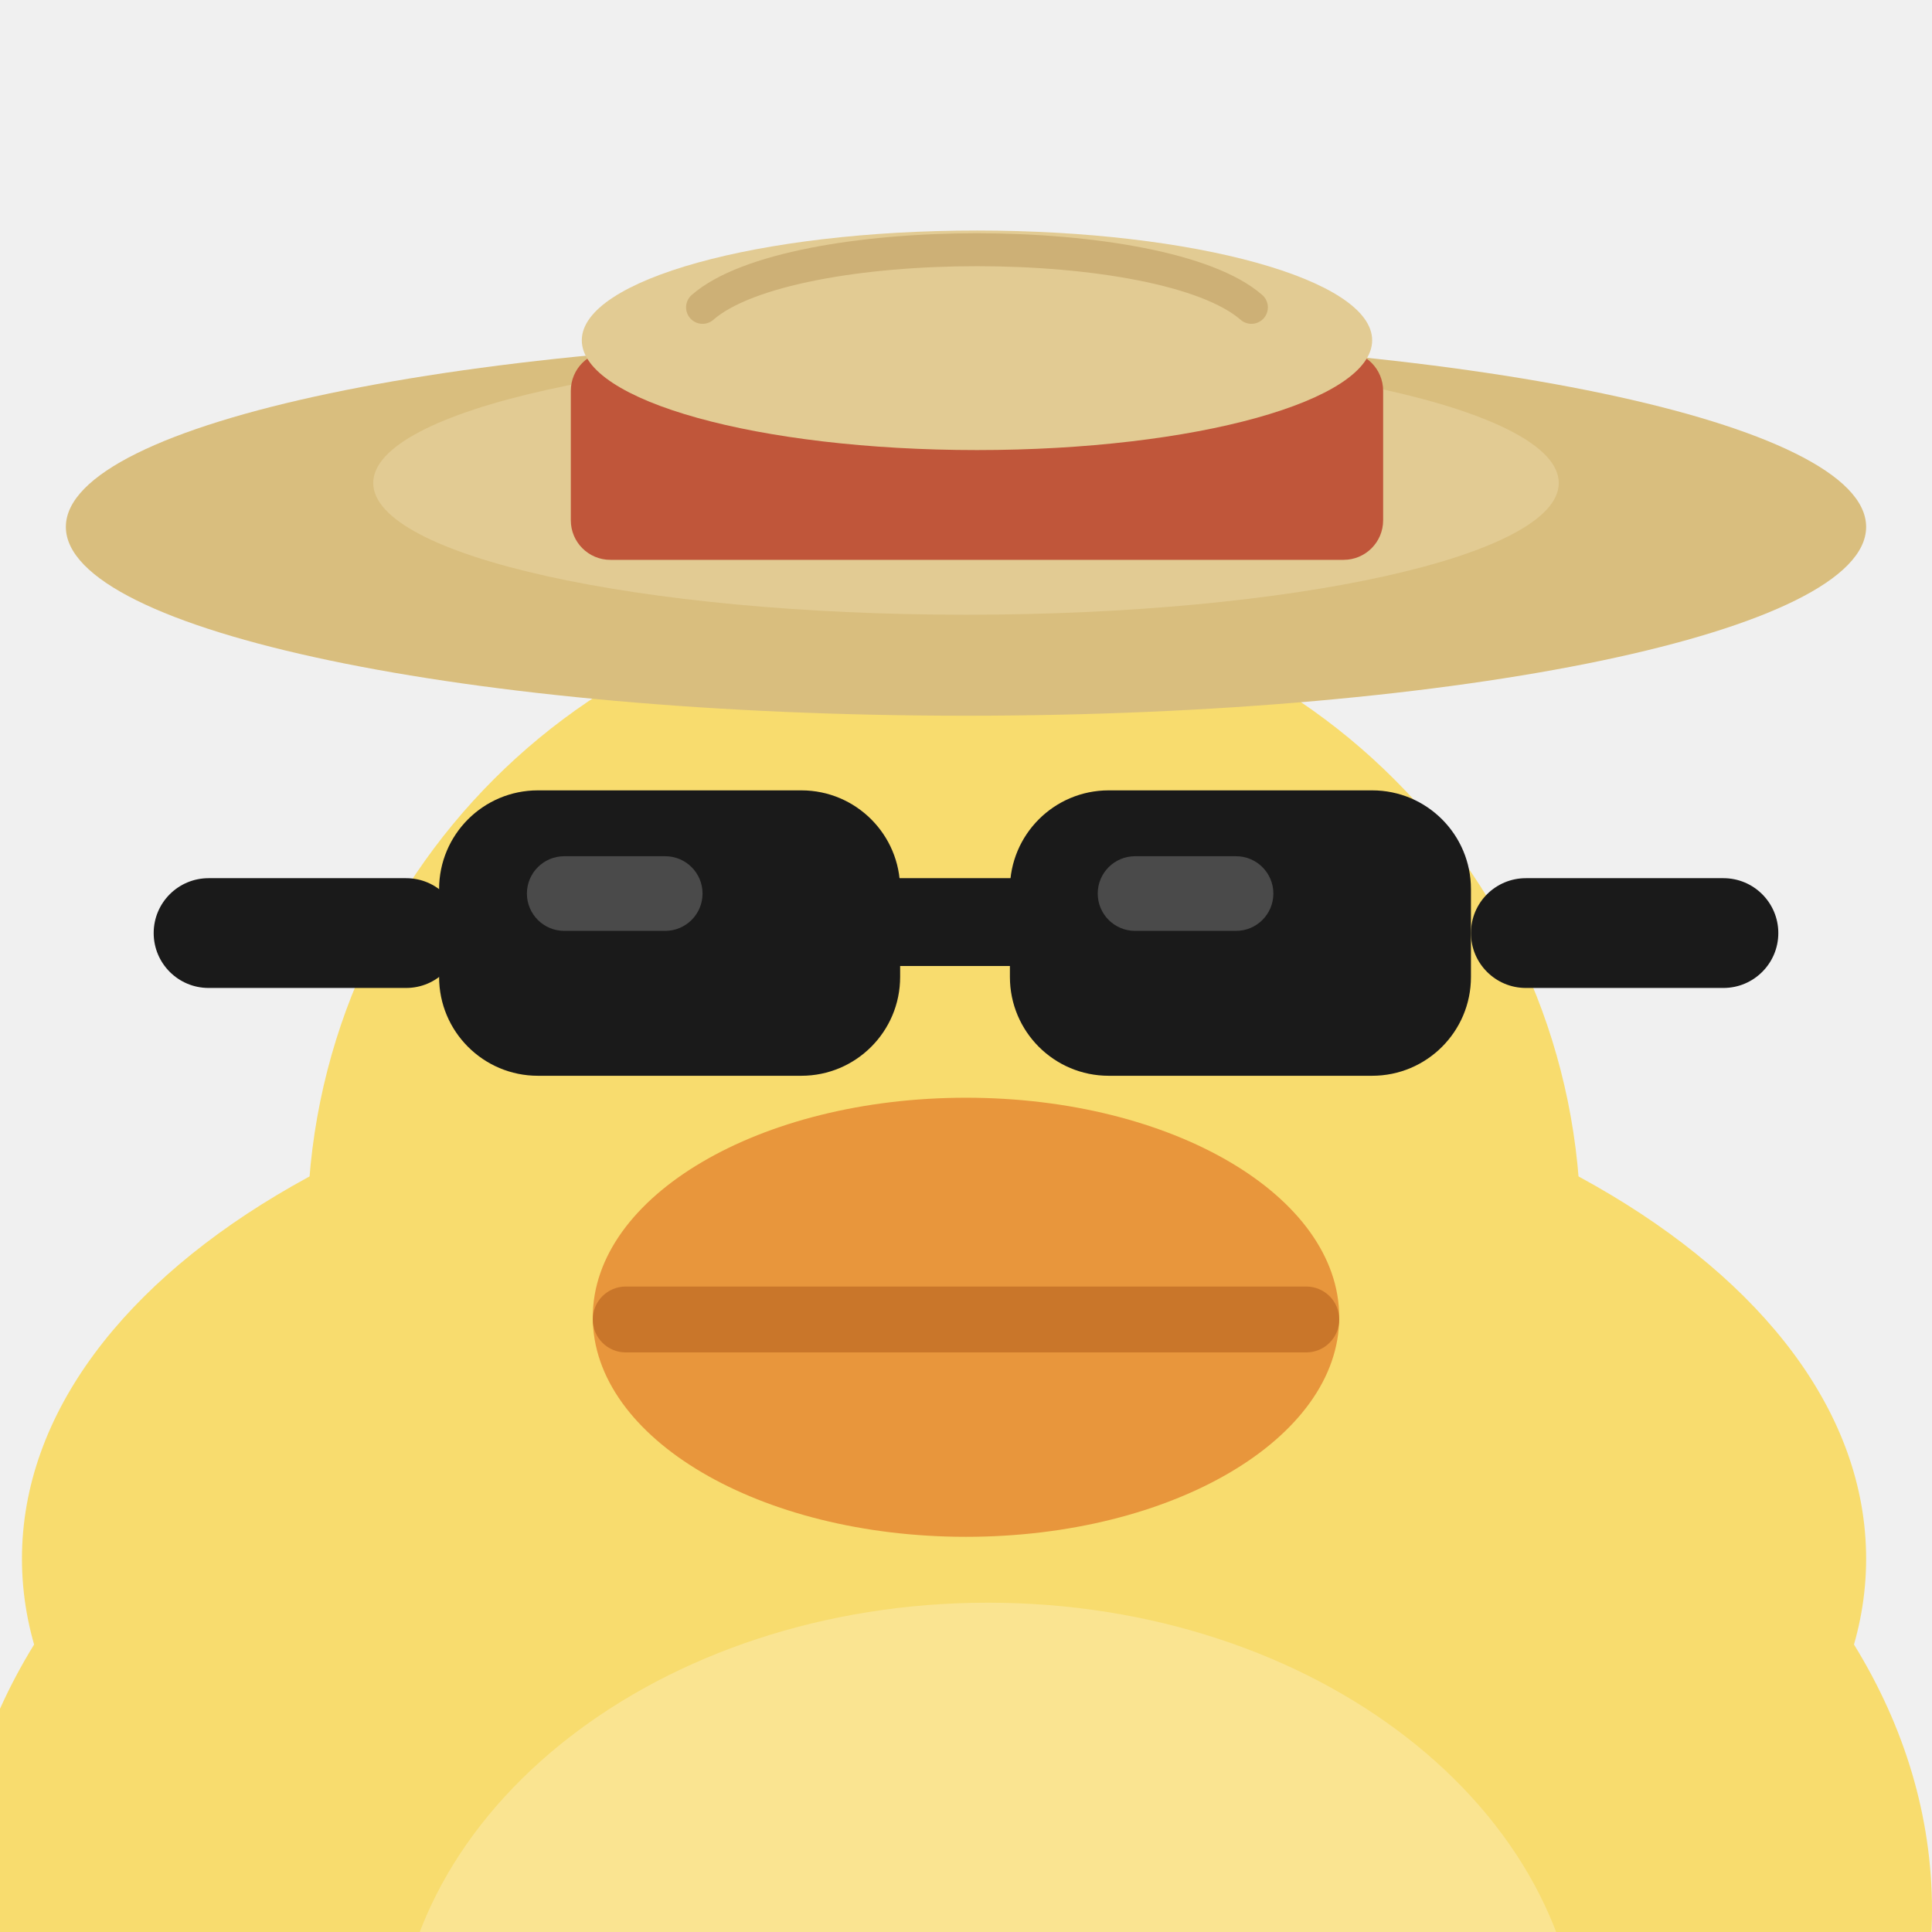
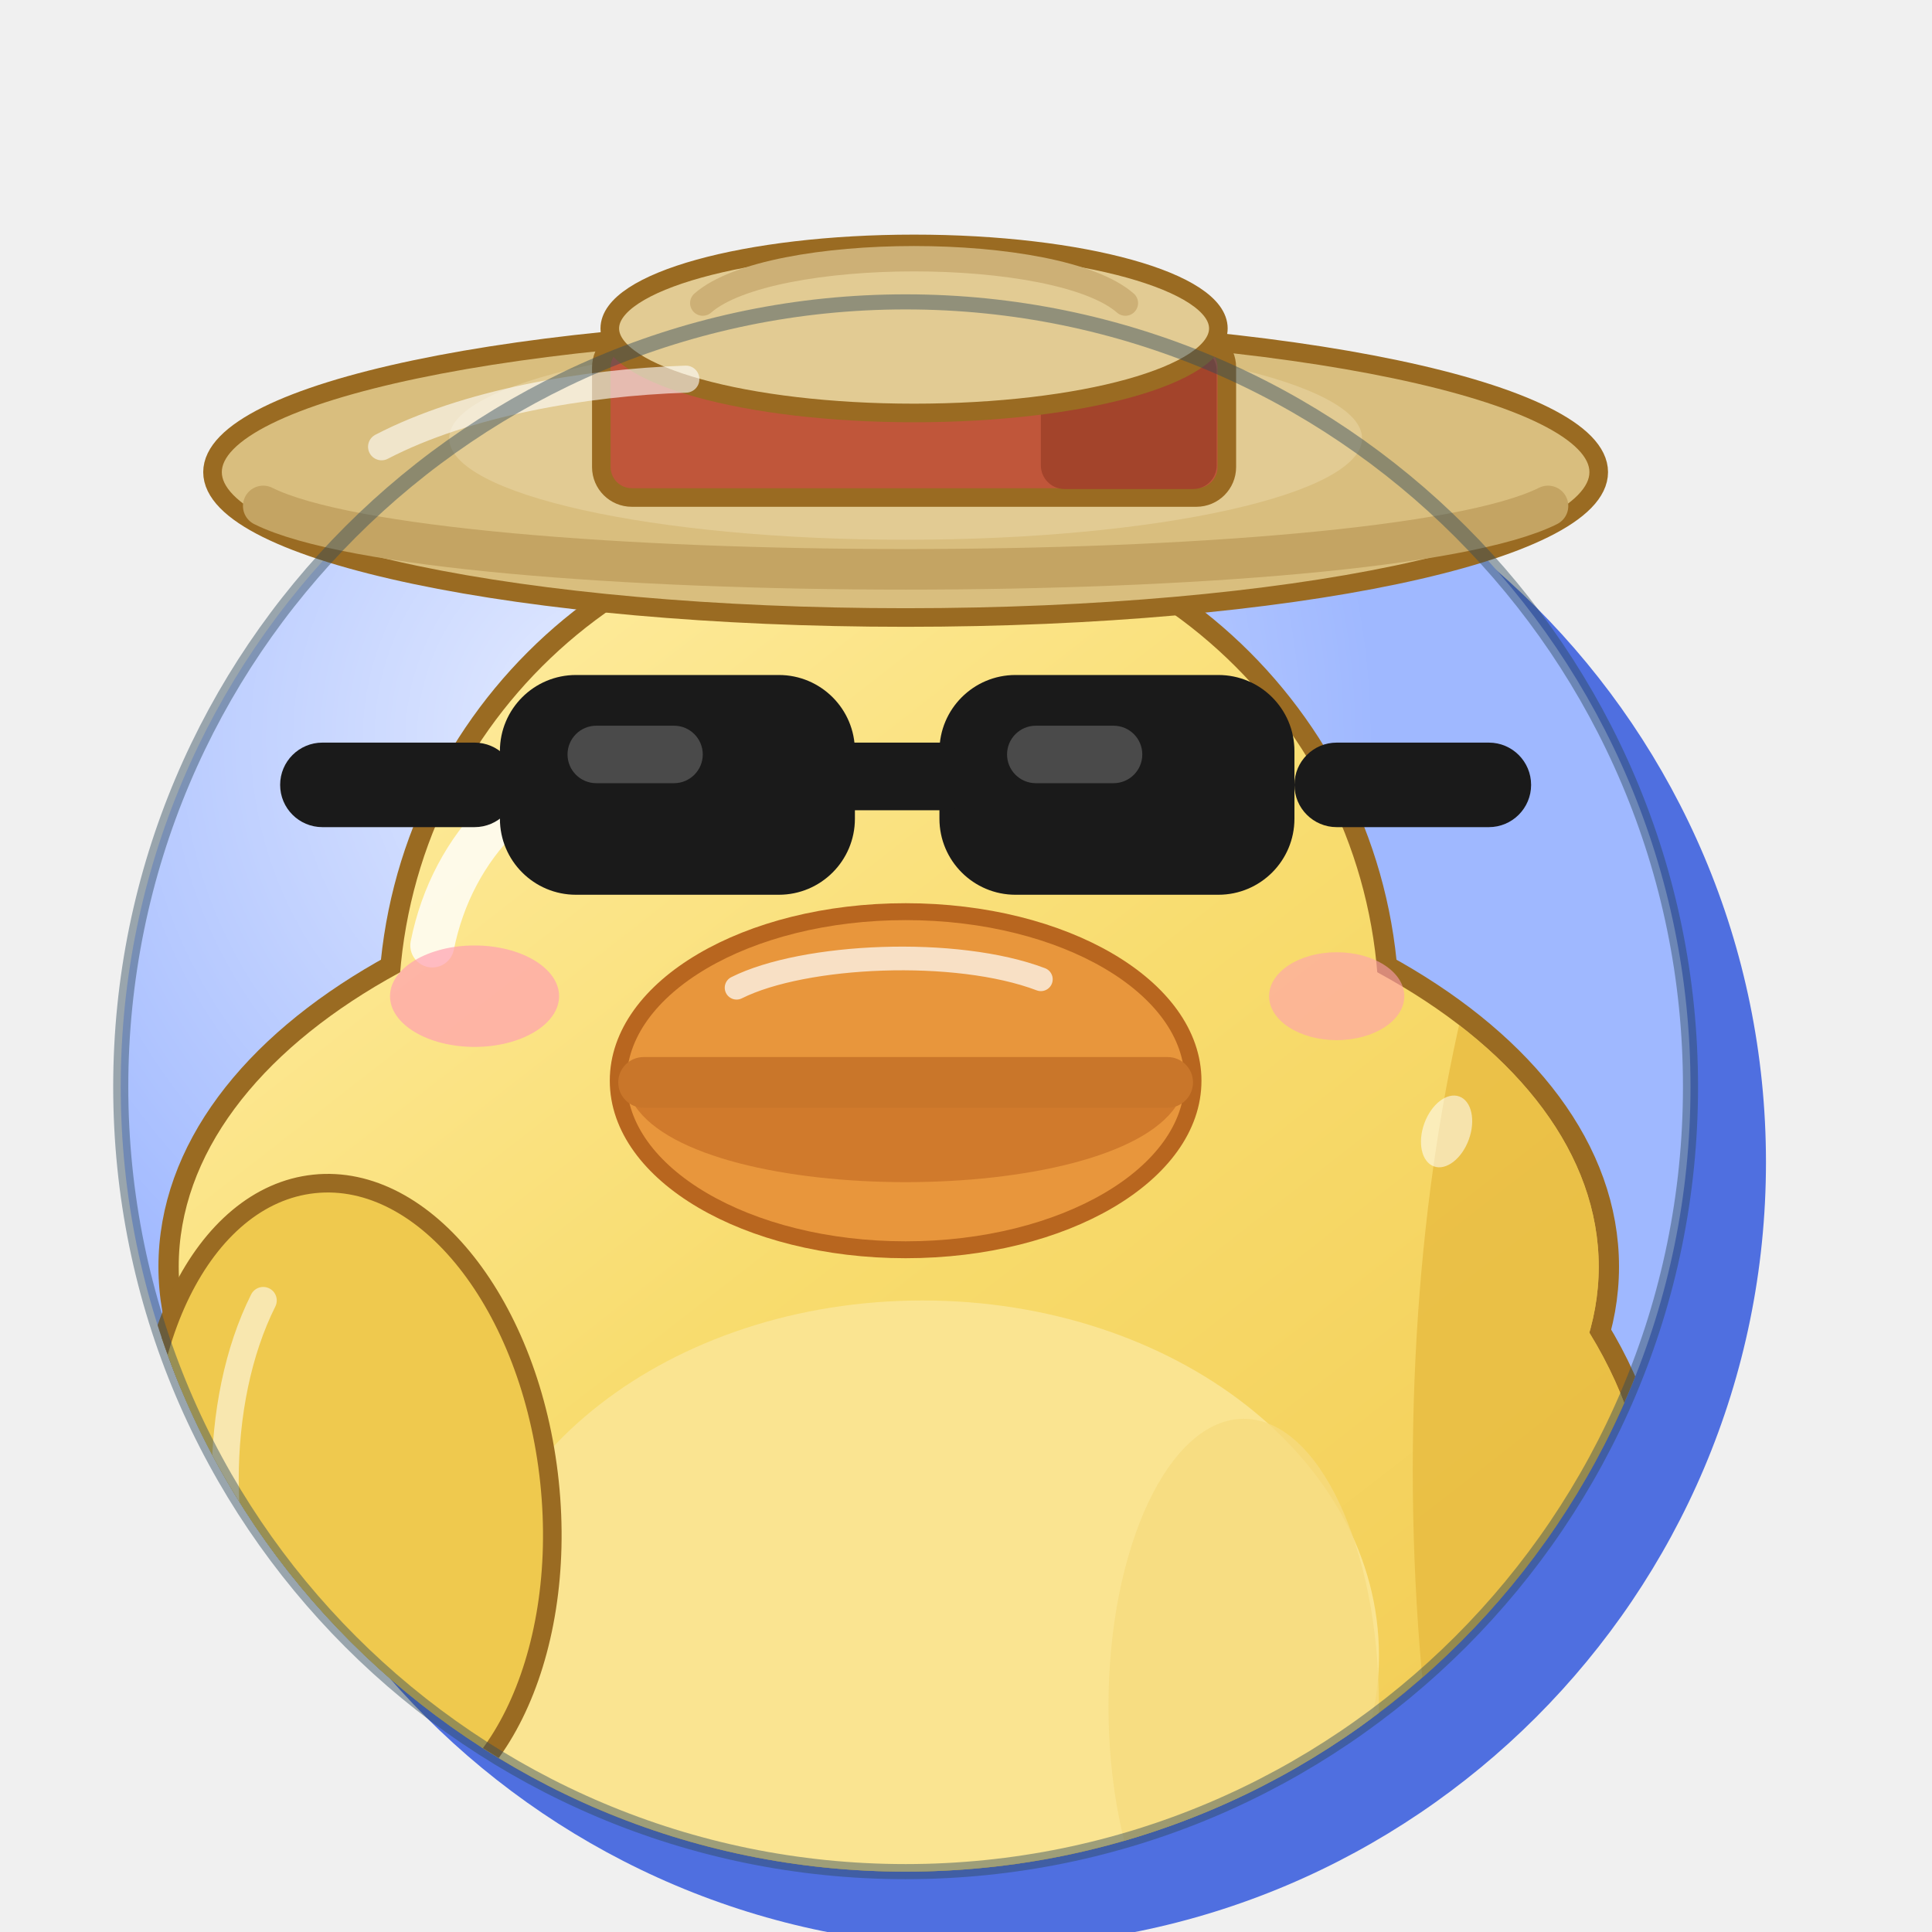
- <svg xmlns="http://www.w3.org/2000/svg" viewBox="20 3 88 88">
-   <ellipse cx="63" cy="90" rx="45" ry="31" fill="#F8DC6E" />
-   <circle cx="63" cy="59" r="29" fill="#F8DC6E" />
-   <ellipse cx="63" cy="74" rx="42" ry="24" fill="#F8DC6E" />
-   <ellipse cx="65" cy="97" rx="27" ry="21" fill="#FAE491" />
-   <ellipse cx="64" cy="63" rx="17" ry="10" fill="#E8963C" />
-   <rect x="47" y="61.6" width="34" height="3" rx="1.5" fill="#C9762A" />
-   <rect x="27" y="43" width="14" height="5" rx="2.5" fill="#1A1A1A" />
-   <rect x="87" y="43" width="14" height="5" rx="2.5" fill="#1A1A1A" />
-   <rect x="40" y="39" width="21" height="13" rx="4.5" fill="#1A1A1A" />
-   <rect x="66" y="39" width="21" height="13" rx="4.5" fill="#1A1A1A" />
-   <rect x="59" y="43" width="9" height="4" rx="1.6" fill="#1A1A1A" />
-   <rect x="44" y="42" width="8" height="3.4" rx="1.7" fill="#4A4A4A" />
-   <rect x="70" y="42" width="8" height="3.4" rx="1.7" fill="#4A4A4A" />
-   <ellipse cx="64" cy="27" rx="41" ry="8.6" fill="#D9BE7E" />
-   <ellipse cx="64" cy="25" rx="27" ry="6" fill="#E2CB93" />
-   <path d="M47 24.5c4-7 30-7 34 0" stroke="#CDB076" stroke-width="1.7" fill="none" stroke-linecap="round" />
-   <rect x="46" y="19" width="37" height="9.5" rx="1.8" fill="#C0563A" />
-   <ellipse cx="64.5" cy="18.5" rx="18" ry="5" fill="#E2CB93" />
-   <path d="M52 17c4-3.5 21-3.5 25 0" stroke="#CDB076" stroke-width="1.5" fill="none" stroke-linecap="round" />
+ <svg xmlns="http://www.w3.org/2000/svg" viewBox="12 4 128 128">
+   <defs>
+     <clipPath id="fc">
+       <circle cx="72" cy="76" r="52" />
+       <rect x="0" y="-20" width="160" height="76" />
+     </clipPath>
+     <radialGradient id="fh" cx=".33" cy=".28" r=".85">
+       <stop offset="0" stop-color="#fff" stop-opacity=".75" />
+       <stop offset=".55" stop-color="#fff" stop-opacity="0" />
+     </radialGradient>
+   </defs>
+   <circle cx="77" cy="81" r="52" fill="#4f6fe0" />
+   <circle cx="72" cy="76" r="52" fill="#9fb8ff" />
+   <circle cx="72" cy="76" r="52" fill="url(#fh)" />
+   <g clip-path="url(#fc)">
+     <g transform="translate(72 14) scale(1.12) translate(-64 -8)">
+       <ellipse cx="49" cy="124" rx="11" ry="6" fill="#E8933A" transform="rotate(-8 49 124)" stroke="#b8661f" stroke-width="1" />
+       <ellipse cx="77" cy="124" rx="11" ry="6" fill="#E8933A" transform="rotate(8 77 124)" stroke="#b8661f" stroke-width="1" />
+       <defs>
+         <linearGradient id="_r_0_g" gradientUnits="userSpaceOnUse" x1="30" y1="30" x2="100" y2="120">
+           <stop offset="0" stop-color="#FFEEA6" />
+           <stop offset=".45" stop-color="#F8DC6E" />
+           <stop offset="1" stop-color="#F1C94F" />
+         </linearGradient>
+         <clipPath id="_r_0_c">
+           <ellipse cx="63" cy="90" rx="45" ry="31" />
+           <circle cx="63" cy="59" r="29" />
+           <ellipse cx="63" cy="74" rx="42" ry="24" />
+         </clipPath>
+       </defs>
+       <ellipse cx="63" cy="90" rx="45" ry="31" fill="#9a6b22" stroke="#9a6b22" stroke-width="2.4" />
+       <circle cx="63" cy="59" r="29" fill="#9a6b22" stroke="#9a6b22" stroke-width="2.4" />
+       <ellipse cx="63" cy="74" rx="42" ry="24" fill="#9a6b22" stroke="#9a6b22" stroke-width="2.4" />
+       <ellipse cx="63" cy="90" rx="45" ry="31" fill="url(#_r_0_g)" />
+       <circle cx="63" cy="59" r="29" fill="url(#_r_0_g)" />
+       <ellipse cx="63" cy="74" rx="42" ry="24" fill="url(#_r_0_g)" />
+       <g clip-path="url(#_r_0_c)">
+         <ellipse cx="114" cy="86" rx="20" ry="52" fill="#E7B93E" opacity=".75" />
+         <ellipse cx="63" cy="128" rx="52" ry="12" fill="#E7B93E" opacity=".6" />
+         <ellipse cx="65" cy="97" rx="27" ry="21" fill="#FAE491" />
+         <ellipse cx="84" cy="100" rx="8" ry="17" fill="#F6DB7E" opacity=".8" />
+       </g>
+       <path d="M36 55c.6-3 2-5.6 4-7.6" stroke="#fff" stroke-width="2.6" opacity=".8" fill="none" stroke-linecap="round" />
+       <ellipse cx="96" cy="66" rx="1.4" ry="2.2" fill="#fff" opacity=".55" transform="rotate(20 96 66)" />
+       <ellipse cx="31" cy="88" rx="12" ry="19" fill="#EFC94E" transform="rotate(-6 31 88)" stroke="#9a6b22" stroke-width="1.1" stroke-linejoin="round" stroke-linecap="round" />
+       <path d="M26 76c-3 6-3 15 0 22" stroke="#fff" stroke-width="1.6" opacity=".55" fill="none" stroke-linecap="round" />
+       <ellipse cx="38.5" cy="58" rx="5" ry="3" fill="#ff9fb0" opacity=".7" />
+       <ellipse cx="89.5" cy="58" rx="4" ry="2.6" fill="#ff9fb0" opacity=".6" />
+       <ellipse cx="64" cy="63" rx="17" ry="10" fill="#E8963C" stroke="#b8661f" stroke-width="1" />
+       <path d="M48 64.5c4 6 28 6 32 0" fill="#d07a2c" />
+       <rect x="47" y="61.6" width="34" height="3" rx="1.5" fill="#C9762A" />
+       <path d="M54 57.5c4-2 13-2.4 18-.5" stroke="#fff" stroke-width="1.4" opacity=".7" fill="none" stroke-linecap="round" />
+       <rect x="27" y="43" width="14" height="5" rx="2.5" fill="#1A1A1A" />
+       <rect x="87" y="43" width="14" height="5" rx="2.5" fill="#1A1A1A" />
+       <rect x="40" y="39" width="21" height="13" rx="4.5" fill="#1A1A1A" />
+       <rect x="66" y="39" width="21" height="13" rx="4.5" fill="#1A1A1A" />
+       <rect x="59" y="43" width="9" height="4" rx="1.6" fill="#1A1A1A" />
+       <rect x="44" y="42" width="8" height="3.4" rx="1.7" fill="#4A4A4A" />
+       <rect x="70" y="42" width="8" height="3.4" rx="1.7" fill="#4A4A4A" />
+       <ellipse cx="64" cy="27" rx="41" ry="8.6" fill="#D9BE7E" stroke="#9a6b22" stroke-width="1.1" stroke-linejoin="round" stroke-linecap="round" />
+       <path d="M26 29c10 5 66 5 76 0" stroke="#c4a463" stroke-width="2.4" fill="none" stroke-linecap="round" />
+       <ellipse cx="64" cy="25" rx="27" ry="6" fill="#E2CB93" />
+       <path d="M47 24.5c4-7 30-7 34 0" stroke="#CDB076" stroke-width="1.7" fill="none" stroke-linecap="round" />
+       <rect x="46" y="19" width="37" height="9.5" rx="1.8" fill="#C0563A" stroke="#9a6b22" stroke-width="1.1" stroke-linejoin="round" stroke-linecap="round" />
+       <rect x="72" y="19.6" width="10.4" height="8.4" rx="1.4" fill="#a3442b" />
+       <ellipse cx="64.5" cy="18.5" rx="18" ry="5" fill="#E2CB93" stroke="#9a6b22" stroke-width="1.1" stroke-linejoin="round" stroke-linecap="round" />
+       <path d="M52 17c4-3.5 21-3.5 25 0" stroke="#CDB076" stroke-width="1.5" fill="none" stroke-linecap="round" />
+       <path d="M33 25.5c5-2.6 12-3.8 18-4" stroke="#fff" stroke-width="1.6" opacity=".6" fill="none" stroke-linecap="round" />
+     </g>
+   </g>
+   <circle cx="72" cy="76" r="52" fill="none" stroke="#2e4a5c" stroke-width="1" opacity=".45" />
</svg>
